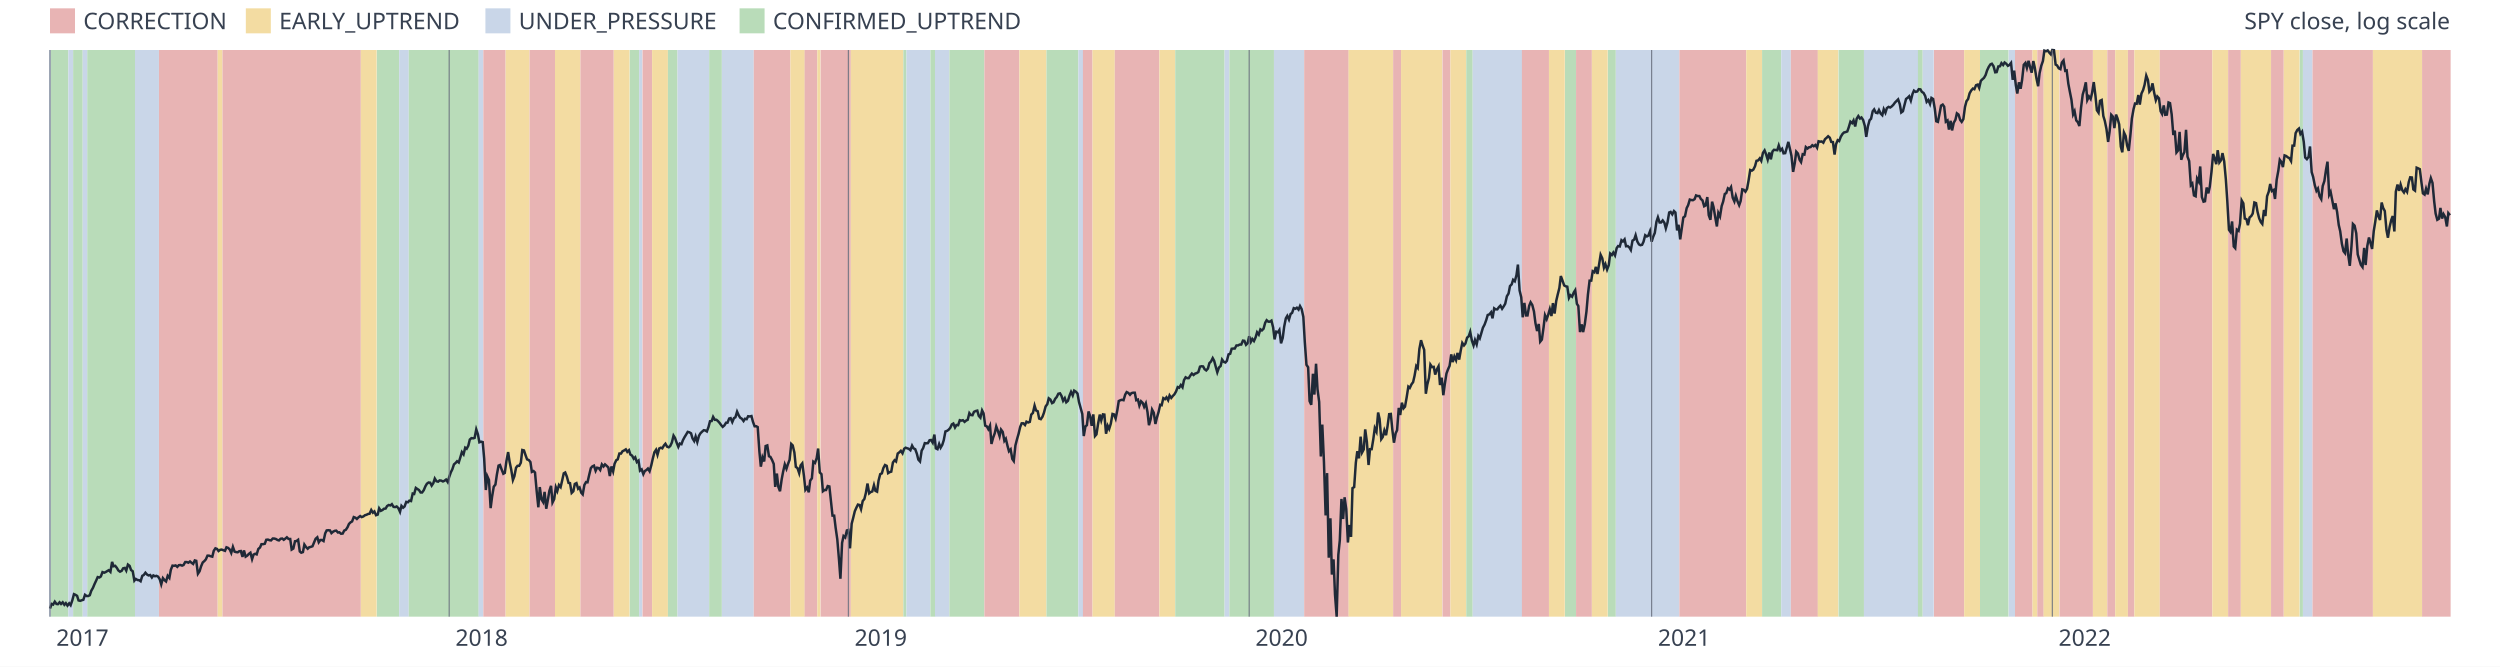
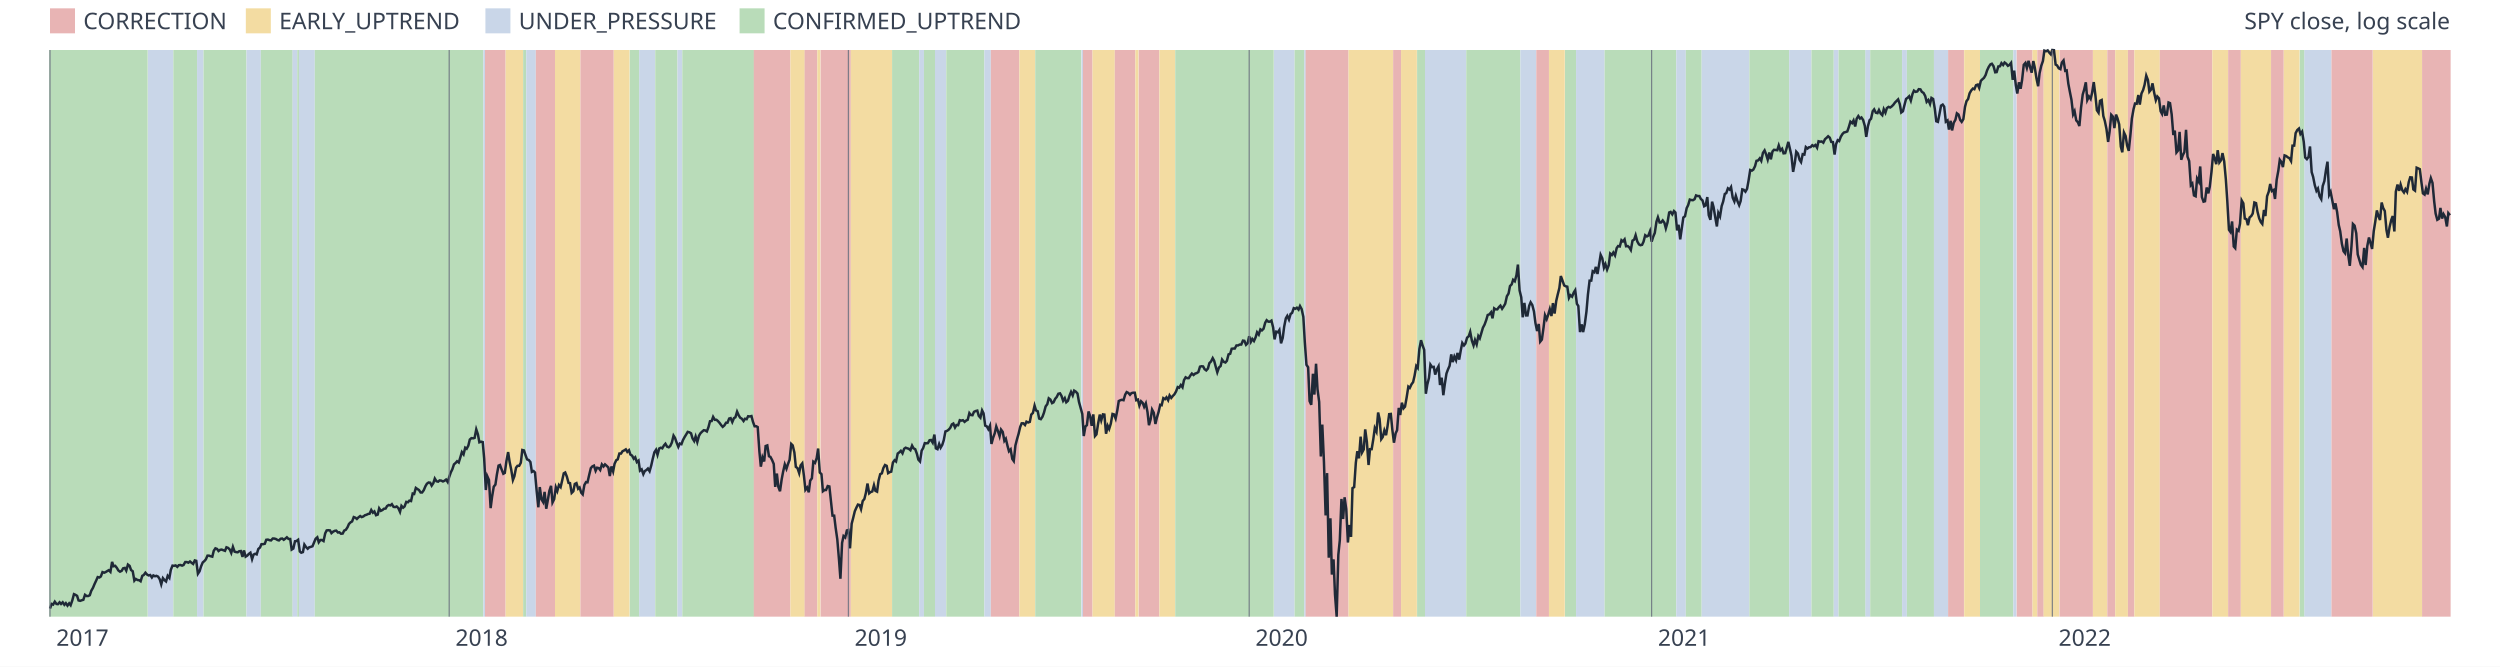
<svg xmlns="http://www.w3.org/2000/svg" width="1200" height="320" viewBox="0 0 1200 320" font-family="sans-serif" font-size="11">
  <rect width="1200" height="320" fill="#ffffff" />
-   <rect x="23.6" y="24" width="0.8" height="272" fill="#c9d6e8" />
-   <rect x="24.4" y="24" width="8.4" height="272" fill="#b9dcb9" />
-   <rect x="32.8" y="24" width="2.3" height="272" fill="#c9d6e8" />
-   <rect x="35.1" y="24" width="4.6" height="272" fill="#b9dcb9" />
-   <rect x="39.7" y="24" width="2.3" height="272" fill="#c9d6e8" />
-   <rect x="41.9" y="24" width="22.9" height="272" fill="#b9dcb9" />
-   <rect x="64.8" y="24" width="11.5" height="272" fill="#c9d6e8" />
-   <rect x="76.3" y="24" width="28.2" height="272" fill="#e8b4b4" />
-   <rect x="104.5" y="24" width="2.3" height="272" fill="#f3dca2" />
-   <rect x="106.8" y="24" width="66.4" height="272" fill="#e8b4b4" />
-   <rect x="173.2" y="24" width="7.6" height="272" fill="#f3dca2" />
-   <rect x="180.9" y="24" width="10.7" height="272" fill="#b9dcb9" />
-   <rect x="191.6" y="24" width="4.6" height="272" fill="#c9d6e8" />
-   <rect x="196.2" y="24" width="33.6" height="272" fill="#b9dcb9" />
-   <rect x="229.7" y="24" width="2.3" height="272" fill="#c9d6e8" />
-   <rect x="232.0" y="24" width="10.7" height="272" fill="#e8b4b4" />
-   <rect x="242.7" y="24" width="11.5" height="272" fill="#f3dca2" />
-   <rect x="254.2" y="24" width="12.2" height="272" fill="#e8b4b4" />
+   <rect x="23.6" y="24" width="47.3" height="272" fill="#b9dcb9" />
+   <rect x="71.0" y="24" width="12.2" height="272" fill="#c9d6e8" />
+   <rect x="83.2" y="24" width="11.5" height="272" fill="#b9dcb9" />
+   <rect x="94.6" y="24" width="3.1" height="272" fill="#c9d6e8" />
+   <rect x="97.7" y="24" width="20.6" height="272" fill="#b9dcb9" />
+   <rect x="118.3" y="24" width="6.9" height="272" fill="#c9d6e8" />
+   <rect x="125.2" y="24" width="15.3" height="272" fill="#b9dcb9" />
+   <rect x="140.4" y="24" width="2.3" height="272" fill="#c9d6e8" />
+   <rect x="142.7" y="24" width="0.8" height="272" fill="#b9dcb9" />
+   <rect x="143.5" y="24" width="7.6" height="272" fill="#c9d6e8" />
+   <rect x="151.1" y="24" width="80.9" height="272" fill="#b9dcb9" />
+   <rect x="232.0" y="24" width="0.8" height="272" fill="#c9d6e8" />
+   <rect x="232.8" y="24" width="9.9" height="272" fill="#e8b4b4" />
+   <rect x="242.7" y="24" width="8.4" height="272" fill="#f3dca2" />
+   <rect x="251.1" y="24" width="1.5" height="272" fill="#b9dcb9" />
+   <rect x="252.6" y="24" width="4.6" height="272" fill="#c9d6e8" />
+   <rect x="257.2" y="24" width="9.2" height="272" fill="#e8b4b4" />
  <rect x="266.4" y="24" width="12.2" height="272" fill="#f3dca2" />
  <rect x="278.6" y="24" width="16.0" height="272" fill="#e8b4b4" />
  <rect x="294.6" y="24" width="7.6" height="272" fill="#f3dca2" />
  <rect x="302.3" y="24" width="4.6" height="272" fill="#b9dcb9" />
-   <rect x="306.8" y="24" width="1.5" height="272" fill="#c9d6e8" />
-   <rect x="308.4" y="24" width="4.6" height="272" fill="#e8b4b4" />
-   <rect x="313.0" y="24" width="7.6" height="272" fill="#f3dca2" />
-   <rect x="320.6" y="24" width="4.6" height="272" fill="#b9dcb9" />
-   <rect x="325.2" y="24" width="15.3" height="272" fill="#c9d6e8" />
-   <rect x="340.4" y="24" width="6.1" height="272" fill="#b9dcb9" />
-   <rect x="346.5" y="24" width="15.3" height="272" fill="#c9d6e8" />
+   <rect x="306.8" y="24" width="7.6" height="272" fill="#c9d6e8" />
+   <rect x="314.5" y="24" width="10.7" height="272" fill="#b9dcb9" />
+   <rect x="325.2" y="24" width="2.3" height="272" fill="#c9d6e8" />
+   <rect x="327.5" y="24" width="34.4" height="272" fill="#b9dcb9" />
  <rect x="361.8" y="24" width="17.6" height="272" fill="#e8b4b4" />
  <rect x="379.4" y="24" width="6.9" height="272" fill="#f3dca2" />
  <rect x="386.2" y="24" width="6.1" height="272" fill="#e8b4b4" />
  <rect x="392.3" y="24" width="1.5" height="272" fill="#f3dca2" />
  <rect x="393.9" y="24" width="14.5" height="272" fill="#e8b4b4" />
-   <rect x="408.4" y="24" width="25.2" height="272" fill="#f3dca2" />
-   <rect x="433.6" y="24" width="1.5" height="272" fill="#b9dcb9" />
-   <rect x="435.1" y="24" width="11.5" height="272" fill="#c9d6e8" />
-   <rect x="446.6" y="24" width="2.3" height="272" fill="#b9dcb9" />
-   <rect x="448.8" y="24" width="6.9" height="272" fill="#c9d6e8" />
-   <rect x="455.7" y="24" width="16.8" height="272" fill="#b9dcb9" />
-   <rect x="472.5" y="24" width="16.8" height="272" fill="#e8b4b4" />
-   <rect x="489.3" y="24" width="13.0" height="272" fill="#f3dca2" />
-   <rect x="502.3" y="24" width="15.3" height="272" fill="#b9dcb9" />
-   <rect x="517.6" y="24" width="2.3" height="272" fill="#c9d6e8" />
+   <rect x="408.4" y="24" width="19.8" height="272" fill="#f3dca2" />
+   <rect x="428.2" y="24" width="13.0" height="272" fill="#b9dcb9" />
+   <rect x="441.2" y="24" width="2.3" height="272" fill="#c9d6e8" />
+   <rect x="443.5" y="24" width="5.3" height="272" fill="#b9dcb9" />
+   <rect x="448.8" y="24" width="5.3" height="272" fill="#c9d6e8" />
+   <rect x="454.2" y="24" width="18.3" height="272" fill="#b9dcb9" />
+   <rect x="472.5" y="24" width="3.1" height="272" fill="#c9d6e8" />
+   <rect x="475.6" y="24" width="13.7" height="272" fill="#e8b4b4" />
+   <rect x="489.3" y="24" width="7.6" height="272" fill="#f3dca2" />
+   <rect x="496.9" y="24" width="22.1" height="272" fill="#b9dcb9" />
+   <rect x="519.1" y="24" width="0.8" height="272" fill="#c9d6e8" />
  <rect x="519.8" y="24" width="4.6" height="272" fill="#e8b4b4" />
  <rect x="524.4" y="24" width="10.7" height="272" fill="#f3dca2" />
-   <rect x="535.1" y="24" width="21.4" height="272" fill="#e8b4b4" />
+   <rect x="535.1" y="24" width="9.9" height="272" fill="#e8b4b4" />
+   <rect x="545.0" y="24" width="1.5" height="272" fill="#f3dca2" />
+   <rect x="546.6" y="24" width="9.9" height="272" fill="#e8b4b4" />
  <rect x="556.5" y="24" width="7.6" height="272" fill="#f3dca2" />
-   <rect x="564.1" y="24" width="23.7" height="272" fill="#b9dcb9" />
-   <rect x="587.8" y="24" width="2.3" height="272" fill="#c9d6e8" />
-   <rect x="590.1" y="24" width="21.4" height="272" fill="#b9dcb9" />
-   <rect x="611.5" y="24" width="14.5" height="272" fill="#c9d6e8" />
-   <rect x="626.0" y="24" width="21.4" height="272" fill="#e8b4b4" />
+   <rect x="564.1" y="24" width="47.3" height="272" fill="#b9dcb9" />
+   <rect x="611.5" y="24" width="9.9" height="272" fill="#c9d6e8" />
+   <rect x="621.4" y="24" width="4.6" height="272" fill="#b9dcb9" />
+   <rect x="626.0" y="24" width="0.8" height="272" fill="#c9d6e8" />
+   <rect x="626.7" y="24" width="20.6" height="272" fill="#e8b4b4" />
  <rect x="647.3" y="24" width="21.4" height="272" fill="#f3dca2" />
  <rect x="668.7" y="24" width="3.8" height="272" fill="#e8b4b4" />
-   <rect x="672.5" y="24" width="19.8" height="272" fill="#f3dca2" />
-   <rect x="692.4" y="24" width="3.8" height="272" fill="#e8b4b4" />
-   <rect x="696.2" y="24" width="7.6" height="272" fill="#f3dca2" />
-   <rect x="703.8" y="24" width="3.1" height="272" fill="#b9dcb9" />
-   <rect x="706.9" y="24" width="23.7" height="272" fill="#c9d6e8" />
-   <rect x="730.5" y="24" width="13.0" height="272" fill="#e8b4b4" />
+   <rect x="672.5" y="24" width="7.6" height="272" fill="#f3dca2" />
+   <rect x="680.2" y="24" width="3.8" height="272" fill="#b9dcb9" />
+   <rect x="684.0" y="24" width="19.8" height="272" fill="#c9d6e8" />
+   <rect x="703.8" y="24" width="26.0" height="272" fill="#b9dcb9" />
+   <rect x="729.8" y="24" width="7.6" height="272" fill="#c9d6e8" />
+   <rect x="737.4" y="24" width="6.1" height="272" fill="#e8b4b4" />
  <rect x="743.5" y="24" width="7.6" height="272" fill="#f3dca2" />
  <rect x="751.2" y="24" width="5.3" height="272" fill="#b9dcb9" />
-   <rect x="756.5" y="24" width="7.6" height="272" fill="#e8b4b4" />
-   <rect x="764.1" y="24" width="7.6" height="272" fill="#f3dca2" />
-   <rect x="771.8" y="24" width="3.8" height="272" fill="#b9dcb9" />
-   <rect x="775.6" y="24" width="30.5" height="272" fill="#c9d6e8" />
-   <rect x="806.1" y="24" width="32.1" height="272" fill="#e8b4b4" />
-   <rect x="838.2" y="24" width="7.6" height="272" fill="#f3dca2" />
-   <rect x="845.8" y="24" width="9.2" height="272" fill="#b9dcb9" />
-   <rect x="855.0" y="24" width="4.6" height="272" fill="#c9d6e8" />
-   <rect x="859.6" y="24" width="13.0" height="272" fill="#e8b4b4" />
-   <rect x="872.5" y="24" width="9.9" height="272" fill="#f3dca2" />
-   <rect x="882.5" y="24" width="12.2" height="272" fill="#b9dcb9" />
-   <rect x="894.7" y="24" width="26.0" height="272" fill="#c9d6e8" />
-   <rect x="920.6" y="24" width="2.3" height="272" fill="#b9dcb9" />
-   <rect x="922.9" y="24" width="5.3" height="272" fill="#c9d6e8" />
-   <rect x="928.3" y="24" width="14.5" height="272" fill="#e8b4b4" />
+   <rect x="756.5" y="24" width="13.7" height="272" fill="#c9d6e8" />
+   <rect x="770.2" y="24" width="34.4" height="272" fill="#b9dcb9" />
+   <rect x="804.6" y="24" width="4.6" height="272" fill="#c9d6e8" />
+   <rect x="809.2" y="24" width="7.6" height="272" fill="#b9dcb9" />
+   <rect x="816.8" y="24" width="22.9" height="272" fill="#c9d6e8" />
+   <rect x="839.7" y="24" width="19.1" height="272" fill="#b9dcb9" />
+   <rect x="858.8" y="24" width="10.7" height="272" fill="#c9d6e8" />
+   <rect x="869.5" y="24" width="10.7" height="272" fill="#b9dcb9" />
+   <rect x="880.2" y="24" width="2.3" height="272" fill="#c9d6e8" />
+   <rect x="882.5" y="24" width="13.0" height="272" fill="#b9dcb9" />
+   <rect x="895.4" y="24" width="2.3" height="272" fill="#c9d6e8" />
+   <rect x="897.7" y="24" width="15.3" height="272" fill="#b9dcb9" />
+   <rect x="913.0" y="24" width="2.3" height="272" fill="#c9d6e8" />
+   <rect x="915.3" y="24" width="13.0" height="272" fill="#b9dcb9" />
+   <rect x="928.3" y="24" width="6.9" height="272" fill="#c9d6e8" />
+   <rect x="935.1" y="24" width="7.6" height="272" fill="#e8b4b4" />
  <rect x="942.8" y="24" width="7.6" height="272" fill="#f3dca2" />
-   <rect x="950.4" y="24" width="13.7" height="272" fill="#b9dcb9" />
-   <rect x="964.2" y="24" width="3.1" height="272" fill="#c9d6e8" />
-   <rect x="967.2" y="24" width="8.4" height="272" fill="#e8b4b4" />
+   <rect x="950.4" y="24" width="16.0" height="272" fill="#b9dcb9" />
+   <rect x="966.4" y="24" width="1.5" height="272" fill="#c9d6e8" />
+   <rect x="968.0" y="24" width="7.6" height="272" fill="#e8b4b4" />
  <rect x="975.6" y="24" width="2.3" height="272" fill="#f3dca2" />
  <rect x="977.9" y="24" width="3.1" height="272" fill="#e8b4b4" />
  <rect x="980.9" y="24" width="7.6" height="272" fill="#f3dca2" />
  <rect x="988.6" y="24" width="16.0" height="272" fill="#e8b4b4" />
  <rect x="1004.6" y="24" width="6.9" height="272" fill="#f3dca2" />
  <rect x="1011.5" y="24" width="3.8" height="272" fill="#e8b4b4" />
  <rect x="1015.3" y="24" width="6.1" height="272" fill="#f3dca2" />
  <rect x="1021.4" y="24" width="3.1" height="272" fill="#e8b4b4" />
  <rect x="1024.5" y="24" width="12.2" height="272" fill="#f3dca2" />
  <rect x="1036.7" y="24" width="25.2" height="272" fill="#e8b4b4" />
  <rect x="1061.9" y="24" width="7.6" height="272" fill="#f3dca2" />
  <rect x="1069.5" y="24" width="6.1" height="272" fill="#e8b4b4" />
  <rect x="1075.6" y="24" width="14.5" height="272" fill="#f3dca2" />
  <rect x="1090.1" y="24" width="6.1" height="272" fill="#e8b4b4" />
  <rect x="1096.2" y="24" width="7.6" height="272" fill="#f3dca2" />
-   <rect x="1103.9" y="24" width="1.5" height="272" fill="#b9dcb9" />
-   <rect x="1105.4" y="24" width="4.6" height="272" fill="#c9d6e8" />
-   <rect x="1110.0" y="24" width="29.0" height="272" fill="#e8b4b4" />
+   <rect x="1103.9" y="24" width="2.3" height="272" fill="#b9dcb9" />
+   <rect x="1106.1" y="24" width="13.0" height="272" fill="#c9d6e8" />
+   <rect x="1119.1" y="24" width="19.8" height="272" fill="#e8b4b4" />
  <rect x="1139.0" y="24" width="23.7" height="272" fill="#f3dca2" />
  <rect x="1162.6" y="24" width="13.7" height="272" fill="#e8b4b4" />
  <path d="M24.0,292.1 L24.8,289.9 L25.5,290.2 L26.3,288.8 L27.1,289.9 L27.8,290.0 L28.6,289.1 L29.3,289.9 L30.1,289.1 L30.9,290.3 L31.6,289.5 L32.4,290.7 L33.2,289.6 L33.9,290.5 L34.7,288.2 L35.5,285.2 L36.2,285.5 L37.0,286.0 L37.7,288.2 L38.5,288.4 L39.3,288.1 L40.0,287.9 L40.8,285.5 L41.6,286.1 L42.3,286.1 L43.1,285.7 L43.8,283.6 L44.6,282.2 L45.4,280.3 L46.1,278.8 L46.9,277.0 L47.7,277.2 L48.4,276.7 L49.2,274.6 L50.0,274.9 L50.7,274.6 L51.5,274.1 L52.2,273.7 L53.0,274.5 L53.8,269.7 L54.5,271.8 L55.3,271.6 L56.1,272.6 L56.8,273.8 L57.6,274.4 L58.4,274.0 L59.1,272.8 L59.9,272.6 L60.6,273.9 L61.4,271.0 L62.2,271.6 L62.9,273.6 L63.7,274.2 L64.5,278.7 L65.2,277.9 L66.0,278.4 L66.8,278.5 L67.5,279.0 L68.3,276.4 L69.0,276.0 L69.8,274.9 L70.6,275.8 L71.3,276.2 L72.1,276.0 L72.9,277.2 L73.6,276.2 L74.4,276.6 L75.1,276.4 L75.9,276.8 L76.7,278.1 L77.4,280.5 L78.2,277.5 L79.0,278.5 L79.7,279.1 L80.5,276.4 L81.3,277.4 L82.0,273.5 L82.8,271.5 L83.5,271.6 L84.3,271.4 L85.1,272.1 L85.8,271.3 L86.6,271.2 L87.4,271.5 L88.1,271.2 L88.9,269.8 L89.7,269.8 L90.4,270.1 L91.2,269.5 L91.9,270.1 L92.7,270.7 L93.5,269.0 L94.2,269.2 L95.0,275.4 L95.8,274.2 L96.5,271.9 L97.3,270.0 L98.1,269.3 L98.8,268.5 L99.6,266.7 L100.3,266.7 L101.1,267.0 L101.9,267.2 L102.6,264.4 L103.4,263.2 L104.2,263.5 L104.9,264.5 L105.7,263.9 L106.4,263.8 L107.2,264.1 L108.0,264.4 L108.7,262.7 L109.5,263.0 L110.3,263.8 L111.0,265.4 L111.8,262.5 L112.6,264.8 L113.3,265.0 L114.1,265.1 L114.8,264.6 L115.6,264.5 L116.4,267.3 L117.1,264.2 L117.9,267.2 L118.7,266.7 L119.4,265.9 L120.2,265.3 L121.0,268.4 L121.7,266.2 L122.5,265.8 L123.2,266.1 L124.0,263.5 L124.8,262.8 L125.5,261.2 L126.3,261.2 L127.1,261.0 L127.8,259.1 L128.6,259.0 L129.4,259.3 L130.1,259.4 L130.9,258.5 L131.6,258.5 L132.4,258.7 L133.2,259.2 L133.9,259.4 L134.7,258.6 L135.5,258.5 L136.2,259.1 L137.0,258.5 L137.7,257.9 L138.5,258.7 L139.3,258.7 L140.0,263.8 L140.8,263.3 L141.6,259.8 L142.3,259.7 L143.1,259.1 L143.9,264.7 L144.6,265.3 L145.4,265.0 L146.1,261.4 L146.9,262.6 L147.7,263.4 L148.4,262.7 L149.2,262.5 L150.0,262.2 L150.7,260.5 L151.5,258.6 L152.3,257.9 L153.0,260.3 L153.8,259.2 L154.5,259.2 L155.3,259.7 L156.1,256.0 L156.8,254.6 L157.6,254.5 L158.4,254.6 L159.1,255.9 L159.9,255.2 L160.7,254.8 L161.4,254.7 L162.2,255.6 L162.9,255.5 L163.7,256.2 L164.5,256.1 L165.2,254.7 L166.0,254.3 L166.8,253.1 L167.5,251.5 L168.3,250.7 L169.0,250.3 L169.8,248.2 L170.6,248.5 L171.3,249.1 L172.1,248.3 L172.9,247.7 L173.6,248.2 L174.4,247.9 L175.2,247.3 L175.9,247.1 L176.7,246.7 L177.4,246.6 L178.2,244.8 L179.0,246.1 L179.7,245.5 L180.5,247.3 L181.3,247.0 L182.0,244.0 L182.8,245.2 L183.6,244.8 L184.3,244.2 L185.1,244.1 L185.8,242.9 L186.6,242.4 L187.4,242.6 L188.1,242.0 L188.9,243.3 L189.7,243.4 L190.4,243.1 L191.2,243.9 L192.0,245.7 L192.7,242.8 L193.5,243.7 L194.2,243.1 L195.0,240.9 L195.8,241.1 L196.5,240.3 L197.3,240.5 L198.1,236.9 L198.8,237.1 L199.6,234.2 L200.3,234.7 L201.1,235.2 L201.9,236.4 L202.6,236.4 L203.4,235.3 L204.2,233.4 L204.9,232.2 L205.7,231.6 L206.5,231.7 L207.2,233.1 L208.0,231.9 L208.7,229.7 L209.5,231.0 L210.3,231.2 L211.0,230.6 L211.8,230.7 L212.6,231.1 L213.3,230.8 L214.1,230.2 L214.9,231.4 L215.6,229.0 L216.4,226.7 L217.1,225.3 L217.9,222.9 L218.7,222.2 L219.4,221.4 L220.2,222.0 L221.0,219.4 L221.7,217.0 L222.5,218.1 L223.3,214.9 L224.0,215.4 L224.8,213.9 L225.5,211.0 L226.3,210.3 L227.1,210.4 L227.8,210.2 L228.6,206.1 L229.4,208.5 L230.1,212.3 L230.9,212.0 L231.7,212.2 L232.4,220.1 L233.2,235.2 L233.9,228.6 L234.7,230.4 L235.5,243.9 L236.2,238.4 L237.0,233.6 L237.8,232.6 L238.5,227.8 L239.3,223.5 L240.0,223.2 L240.8,225.4 L241.6,227.4 L242.3,227.0 L243.1,221.2 L243.9,217.0 L244.6,221.6 L245.4,225.5 L246.2,230.4 L246.9,228.6 L247.7,224.5 L248.4,223.6 L249.2,223.6 L250.0,222.1 L250.7,216.0 L251.5,216.2 L252.3,218.6 L253.0,220.5 L253.8,220.8 L254.6,221.8 L255.3,226.5 L256.1,226.1 L256.8,226.8 L257.6,235.7 L258.4,243.5 L259.1,233.8 L259.9,239.7 L260.7,241.0 L261.4,236.1 L262.2,244.2 L263.0,239.8 L263.7,235.6 L264.5,233.2 L265.2,241.2 L266.0,239.6 L266.8,233.9 L267.5,235.7 L268.3,232.8 L269.1,233.8 L269.8,230.8 L270.6,227.2 L271.3,226.8 L272.1,228.8 L272.9,231.8 L273.6,231.9 L274.4,236.6 L275.2,235.8 L275.9,232.3 L276.7,231.9 L277.5,234.6 L278.2,234.0 L279.0,236.5 L279.7,237.3 L280.5,232.8 L281.3,231.4 L282.0,231.5 L282.8,228.0 L283.6,224.7 L284.3,223.9 L285.1,223.5 L285.9,226.0 L286.6,224.5 L287.4,224.7 L288.1,225.6 L288.9,222.9 L289.7,223.9 L290.4,222.9 L291.2,223.6 L292.0,224.4 L292.7,228.5 L293.5,223.9 L294.3,226.3 L295.0,222.6 L295.8,220.9 L296.5,220.5 L297.3,217.7 L298.1,217.7 L298.8,216.6 L299.6,216.2 L300.4,215.7 L301.1,216.9 L301.9,216.1 L302.6,218.2 L303.4,218.7 L304.2,220.2 L304.9,219.5 L305.7,221.8 L306.5,221.1 L307.2,225.9 L308.0,225.3 L308.8,227.6 L309.5,226.1 L310.3,225.6 L311.0,224.9 L311.8,226.2 L312.6,223.4 L313.3,220.3 L314.1,217.1 L314.9,215.9 L315.6,218.3 L316.4,215.3 L317.2,214.9 L317.9,215.2 L318.7,213.8 L319.4,213.0 L320.2,214.4 L321.0,214.7 L321.7,214.1 L322.5,212.4 L323.3,209.1 L324.0,210.2 L324.8,212.5 L325.6,214.5 L326.3,212.9 L327.1,213.2 L327.8,211.3 L328.6,209.8 L329.4,208.5 L330.1,207.3 L330.9,207.5 L331.7,208.0 L332.4,210.4 L333.2,211.7 L333.9,209.5 L334.7,212.2 L335.5,209.2 L336.2,208.0 L337.0,207.2 L337.8,206.5 L338.5,206.6 L339.3,207.1 L340.1,204.9 L340.8,202.2 L341.6,202.1 L342.3,200.1 L343.1,201.5 L343.9,201.5 L344.6,202.1 L345.4,203.0 L346.2,204.1 L346.9,204.9 L347.7,204.2 L348.5,202.9 L349.2,202.9 L350.0,200.9 L350.7,200.7 L351.5,202.6 L352.3,200.7 L353.0,200.3 L353.8,197.6 L354.6,199.4 L355.3,200.5 L356.1,201.0 L356.9,202.1 L357.6,201.0 L358.4,201.2 L359.1,199.8 L359.9,199.9 L360.7,199.7 L361.4,202.4 L362.2,204.6 L363.0,204.6 L363.7,205.0 L364.5,216.6 L365.2,224.0 L366.0,219.5 L366.8,221.5 L367.5,214.1 L368.3,213.8 L369.1,219.0 L369.8,219.3 L370.6,220.8 L371.4,222.7 L372.1,233.7 L372.9,227.3 L373.6,233.7 L374.4,235.8 L375.2,230.1 L375.9,226.4 L376.7,222.9 L377.5,225.0 L378.2,222.8 L379.0,220.7 L379.8,213.1 L380.5,213.8 L381.3,217.2 L382.0,224.1 L382.8,224.7 L383.6,227.1 L384.3,223.4 L385.1,222.4 L385.9,228.5 L386.6,235.1 L387.4,234.0 L388.2,236.3 L388.9,230.7 L389.7,229.6 L390.4,221.6 L391.2,222.2 L392.0,219.9 L392.7,215.3 L393.5,226.8 L394.3,227.6 L395.0,235.8 L395.8,235.2 L396.5,235.2 L397.3,233.3 L398.1,233.5 L398.8,240.0 L399.6,247.5 L400.4,247.5 L401.1,253.3 L401.9,258.9 L402.7,268.4 L403.4,277.8 L404.2,260.6 L404.9,257.3 L405.7,258.0 L406.5,254.6 L407.2,254.4 L408.0,263.2 L408.8,251.4 L409.5,248.7 L410.3,245.4 L411.1,243.6 L411.8,242.2 L412.6,242.4 L413.3,244.4 L414.1,240.5 L414.9,239.5 L415.6,236.7 L416.4,232.1 L417.2,236.8 L417.9,236.2 L418.7,235.9 L419.5,232.9 L420.2,235.6 L421.0,236.0 L421.7,230.7 L422.5,227.6 L423.3,227.2 L424.0,224.7 L424.8,223.2 L425.6,223.6 L426.3,227.1 L427.1,226.6 L427.8,226.4 L428.6,222.0 L429.4,220.9 L430.1,221.5 L430.9,217.7 L431.7,217.1 L432.4,216.4 L433.2,217.6 L434.0,215.4 L434.7,214.9 L435.5,215.2 L436.2,215.4 L437.0,216.1 L437.8,213.9 L438.5,215.2 L439.3,215.6 L440.1,217.8 L440.8,220.6 L441.6,221.5 L442.4,216.3 L443.1,215.1 L443.9,212.7 L444.6,212.8 L445.4,212.7 L446.2,211.3 L446.9,211.2 L447.7,212.5 L448.5,208.6 L449.2,215.2 L450.0,215.6 L450.8,213.1 L451.5,214.9 L452.3,213.5 L453.0,211.3 L453.8,207.1 L454.6,206.8 L455.3,206.3 L456.1,205.4 L456.9,203.7 L457.6,203.3 L458.4,205.2 L459.1,204.0 L459.9,204.1 L460.7,201.7 L461.4,201.9 L462.2,201.7 L463.0,202.5 L463.7,201.9 L464.5,201.5 L465.3,198.3 L466.0,199.2 L466.8,199.3 L467.5,197.7 L468.3,197.3 L469.1,197.1 L469.8,199.6 L470.6,200.5 L471.4,197.0 L472.1,198.4 L472.9,204.3 L473.7,204.7 L474.4,206.0 L475.2,204.3 L475.9,213.1 L476.7,210.1 L477.5,207.9 L478.2,204.7 L479.0,206.9 L479.8,209.4 L480.5,206.2 L481.3,207.3 L482.1,211.6 L482.8,210.6 L483.6,214.0 L484.3,216.6 L485.1,215.7 L485.9,220.3 L486.6,221.3 L487.4,213.8 L488.2,210.7 L488.9,208.3 L489.7,204.9 L490.4,203.2 L491.2,203.2 L492.0,204.0 L492.7,202.4 L493.5,202.8 L494.3,202.5 L495.0,199.0 L495.8,198.2 L496.6,194.7 L497.3,197.0 L498.1,197.4 L498.8,200.9 L499.6,201.2 L500.4,200.0 L501.1,198.1 L501.9,195.1 L502.7,194.0 L503.4,191.2 L504.2,191.8 L505.0,193.5 L505.7,193.1 L506.5,191.4 L507.2,190.6 L508.0,189.0 L508.8,188.8 L509.5,190.0 L510.3,192.4 L511.1,191.1 L511.8,193.1 L512.6,192.4 L513.4,189.8 L514.1,188.1 L514.9,189.8 L515.6,187.5 L516.4,188.0 L517.2,188.9 L517.9,192.9 L518.7,195.8 L519.5,198.7 L520.2,209.3 L521.0,204.7 L521.7,204.1 L522.5,197.5 L523.3,199.9 L524.0,204.4 L524.8,198.9 L525.6,209.3 L526.3,208.5 L527.1,203.3 L527.9,199.0 L528.6,201.8 L529.4,198.9 L530.1,199.0 L530.9,208.2 L531.7,204.4 L532.4,205.9 L533.2,203.3 L534.0,198.7 L534.7,198.9 L535.5,200.9 L536.3,197.0 L537.0,192.5 L537.8,192.1 L538.5,191.9 L539.3,192.1 L540.1,189.4 L540.8,188.2 L541.6,188.6 L542.4,189.5 L543.1,188.7 L543.9,188.5 L544.7,188.5 L545.4,192.1 L546.2,191.8 L546.9,194.7 L547.7,192.6 L548.5,193.4 L549.2,195.3 L550.0,193.6 L550.8,197.8 L551.5,204.1 L552.3,201.3 L553.0,196.6 L553.8,198.1 L554.6,203.5 L555.3,200.5 L556.1,197.8 L556.9,194.3 L557.6,194.5 L558.4,191.1 L559.2,191.6 L559.9,190.7 L560.7,192.1 L561.4,189.8 L562.2,191.0 L563.0,190.0 L563.7,189.3 L564.5,187.9 L565.3,185.8 L566.0,186.1 L566.8,184.8 L567.6,185.9 L568.3,182.5 L569.1,181.1 L569.8,181.5 L570.6,181.5 L571.4,180.2 L572.1,179.3 L572.9,180.0 L573.7,179.3 L574.4,179.1 L575.2,178.6 L576.0,176.0 L576.7,175.8 L577.5,175.9 L578.2,177.2 L579.0,177.8 L579.8,176.9 L580.5,174.3 L581.3,173.5 L582.1,171.9 L582.8,173.2 L583.6,176.2 L584.3,178.7 L585.1,176.4 L585.9,175.7 L586.6,172.6 L587.4,173.7 L588.2,174.0 L588.9,173.2 L589.7,170.1 L590.5,169.8 L591.2,167.4 L592.0,167.3 L592.7,167.3 L593.5,165.8 L594.3,165.8 L595.0,165.4 L595.8,165.4 L596.6,163.5 L597.3,163.6 L598.1,165.5 L598.9,164.7 L599.6,161.4 L600.4,164.1 L601.1,162.7 L601.9,163.7 L602.7,161.9 L603.4,159.5 L604.2,160.6 L605.0,158.1 L605.7,158.6 L606.5,157.8 L607.3,154.9 L608.0,153.7 L608.8,154.4 L609.5,154.4 L610.3,153.9 L611.1,157.2 L611.8,162.9 L612.6,159.2 L613.4,159.5 L614.1,158.4 L614.9,164.8 L615.7,162.2 L616.4,156.8 L617.2,152.8 L617.9,151.6 L618.7,153.4 L619.5,150.7 L620.2,150.2 L621.0,147.9 L621.8,148.2 L622.5,147.7 L623.3,148.6 L624.0,146.9 L624.8,148.4 L625.6,152.1 L626.3,164.1 L627.1,175.1 L627.9,176.3 L628.6,192.5 L629.4,194.3 L630.2,179.4 L630.9,189.4 L631.7,174.6 L632.4,186.8 L633.2,192.9 L634.0,219.1 L634.7,203.8 L635.5,221.8 L636.3,247.4 L637.0,227.1 L637.8,267.7 L638.6,248.8 L639.3,275.8 L640.1,268.5 L640.8,285.4 L641.6,296.0 L642.4,266.3 L643.1,259.4 L643.9,239.5 L644.7,249.1 L645.4,238.7 L646.2,244.4 L647.0,260.4 L647.7,252.0 L648.5,257.7 L649.2,234.3 L650.0,233.8 L650.8,222.1 L651.5,216.6 L652.3,220.0 L653.1,209.6 L653.8,217.2 L654.6,215.7 L655.3,206.1 L656.1,212.1 L656.9,223.2 L657.6,215.6 L658.4,215.6 L659.2,210.7 L659.9,205.5 L660.7,207.2 L661.5,198.0 L662.2,201.1 L663.0,210.8 L663.7,209.8 L664.5,206.6 L665.3,208.9 L666.0,204.7 L666.8,198.8 L667.6,198.7 L668.3,206.1 L669.1,212.5 L669.9,208.0 L670.6,206.5 L671.4,195.8 L672.1,199.2 L672.9,193.3 L673.7,196.0 L674.4,195.2 L675.2,190.7 L676.0,185.6 L676.7,186.2 L677.5,184.5 L678.3,183.4 L679.0,180.3 L679.8,175.7 L680.5,176.6 L681.3,167.5 L682.1,163.3 L682.8,165.7 L683.6,167.9 L684.4,189.0 L685.1,184.6 L685.9,181.4 L686.6,175.0 L687.4,176.2 L688.2,176.1 L688.9,179.8 L689.7,177.3 L690.5,175.8 L691.2,184.8 L692.0,181.3 L692.8,189.7 L693.5,184.4 L694.3,179.3 L695.0,177.4 L695.8,175.6 L696.6,170.1 L697.3,173.8 L698.1,171.1 L698.9,172.9 L699.6,169.4 L700.4,172.6 L701.2,168.0 L701.9,164.6 L702.7,165.8 L703.4,164.9 L704.2,162.1 L705.0,161.4 L705.7,159.3 L706.5,163.5 L707.3,165.8 L708.0,163.2 L708.8,165.3 L709.6,161.3 L710.3,162.4 L711.1,159.7 L711.8,157.3 L712.6,155.8 L713.4,153.6 L714.1,151.2 L714.9,150.9 L715.7,149.9 L716.4,152.8 L717.2,148.0 L717.9,148.5 L718.7,148.5 L719.5,147.4 L720.2,146.7 L721.0,148.2 L721.8,147.0 L722.5,145.8 L723.3,142.2 L724.1,140.9 L724.8,137.3 L725.6,136.5 L726.3,134.3 L727.1,135.0 L727.9,132.1 L728.6,127.0 L729.4,139.4 L730.2,142.7 L730.9,152.3 L731.7,145.4 L732.5,151.4 L733.2,151.4 L734.0,146.8 L734.7,145.1 L735.5,146.4 L736.3,149.5 L737.0,155.0 L737.8,158.9 L738.6,155.5 L739.3,164.0 L740.1,163.0 L740.9,157.2 L741.6,151.3 L742.4,153.2 L743.1,151.2 L743.9,148.4 L744.7,151.7 L745.4,145.5 L746.2,150.5 L747.0,144.4 L747.7,141.4 L748.5,138.2 L749.2,132.5 L750.0,134.7 L750.8,137.0 L751.5,137.4 L752.3,137.6 L753.1,143.0 L753.8,141.7 L754.6,142.4 L755.4,140.4 L756.1,139.3 L756.9,145.8 L757.6,146.9 L758.4,159.4 L759.2,155.7 L759.9,159.4 L760.7,155.6 L761.5,149.5 L762.2,141.4 L763.0,134.7 L763.8,134.7 L764.5,130.2 L765.3,130.7 L766.0,128.1 L766.8,131.5 L767.6,126.7 L768.3,122.3 L769.1,124.0 L769.9,128.5 L770.6,126.8 L771.4,129.4 L772.2,127.3 L772.9,121.7 L773.7,122.4 L774.4,121.2 L775.2,122.6 L776.0,119.1 L776.7,118.1 L777.5,118.3 L778.3,115.3 L779.0,115.9 L779.8,114.9 L780.5,118.2 L781.3,118.1 L782.1,118.8 L782.8,120.0 L783.6,115.5 L784.4,115.0 L785.1,112.9 L785.9,115.9 L786.7,117.3 L787.4,117.7 L788.2,117.5 L788.9,116.0 L789.7,112.9 L790.5,113.5 L791.2,113.1 L792.0,111.0 L792.8,116.0 L793.5,113.7 L794.3,111.8 L795.1,106.4 L795.8,104.3 L796.6,106.8 L797.3,106.8 L798.1,105.8 L798.9,106.9 L799.6,109.6 L800.4,106.8 L801.2,102.0 L801.9,101.7 L802.7,102.9 L803.5,101.3 L804.2,102.0 L805.0,110.6 L805.7,107.9 L806.5,114.9 L807.3,109.3 L808.0,104.4 L808.8,103.8 L809.6,99.9 L810.3,98.5 L811.1,95.8 L811.8,96.0 L812.6,96.1 L813.4,95.6 L814.1,93.8 L814.9,94.1 L815.7,94.1 L816.4,95.5 L817.2,96.2 L818.0,99.0 L818.7,98.6 L819.5,94.6 L820.2,103.3 L821.0,105.5 L821.8,96.8 L822.5,99.4 L823.3,104.2 L824.1,108.7 L824.8,102.2 L825.6,103.9 L826.4,98.9 L827.1,96.8 L827.9,93.1 L828.6,92.7 L829.4,90.4 L830.2,91.0 L830.9,89.8 L831.7,94.9 L832.5,96.7 L833.2,94.0 L834.0,96.6 L834.8,98.5 L835.5,96.5 L836.3,90.9 L837.0,91.1 L837.8,92.0 L838.6,90.6 L839.3,86.7 L840.1,81.6 L840.9,81.9 L841.6,81.4 L842.4,79.8 L843.1,77.2 L843.9,77.0 L844.7,76.0 L845.4,77.2 L846.2,73.4 L847.0,72.2 L847.7,74.0 L848.5,76.6 L849.3,73.2 L850.0,76.5 L850.8,72.7 L851.5,71.9 L852.3,72.0 L853.1,72.1 L853.8,69.8 L854.6,72.2 L855.4,71.4 L856.1,73.6 L856.9,73.5 L857.7,70.7 L858.4,68.1 L859.2,71.6 L859.9,74.8 L860.7,82.5 L861.5,78.2 L862.2,72.8 L863.0,73.7 L863.8,76.7 L864.5,77.8 L865.3,74.0 L866.1,74.2 L866.8,70.6 L867.6,71.3 L868.3,70.7 L869.1,70.6 L869.9,69.7 L870.6,70.2 L871.4,69.6 L872.2,70.9 L872.9,67.8 L873.7,68.0 L874.4,67.9 L875.2,68.5 L876.0,66.8 L876.7,66.2 L877.5,65.4 L878.3,66.1 L879.0,68.1 L879.8,68.2 L880.6,74.2 L881.3,69.2 L882.1,67.3 L882.8,67.7 L883.6,65.6 L884.4,64.3 L885.1,63.6 L885.9,63.4 L886.7,63.1 L887.4,61.1 L888.2,58.4 L889.0,59.1 L889.7,57.8 L890.5,60.7 L891.2,57.0 L892.0,55.7 L892.8,56.9 L893.5,56.4 L894.3,57.6 L895.1,60.4 L895.8,65.7 L896.6,60.6 L897.4,57.7 L898.1,57.0 L898.9,53.4 L899.6,52.5 L900.4,54.1 L901.2,54.3 L901.9,52.8 L902.7,54.5 L903.5,55.3 L904.2,52.4 L905.0,54.1 L905.7,51.9 L906.5,51.3 L907.3,51.6 L908.0,51.1 L908.8,50.3 L909.6,49.2 L910.3,48.5 L911.1,47.7 L911.9,50.0 L912.6,54.0 L913.4,53.4 L914.1,50.6 L914.9,47.5 L915.7,46.9 L916.4,46.2 L917.2,48.3 L918.0,45.1 L918.7,43.5 L919.5,44.1 L920.3,43.9 L921.0,42.8 L921.8,42.9 L922.5,44.1 L923.3,44.6 L924.1,46.1 L924.8,48.9 L925.6,48.0 L926.4,49.9 L927.1,47.0 L927.9,47.5 L928.7,52.2 L929.4,58.2 L930.2,58.5 L930.9,55.0 L931.7,50.7 L932.5,50.2 L933.2,51.2 L934.0,58.4 L934.8,57.8 L935.5,62.2 L936.3,58.0 L937.0,62.6 L937.8,58.9 L938.6,57.5 L939.3,54.4 L940.1,55.0 L940.9,57.6 L941.6,58.5 L942.4,57.2 L943.2,51.3 L943.9,48.6 L944.7,47.5 L945.4,44.8 L946.2,43.4 L947.0,42.5 L947.7,42.8 L948.5,40.9 L949.3,40.6 L950.0,42.2 L950.8,38.8 L951.6,38.0 L952.3,37.4 L953.1,36.0 L953.8,33.8 L954.6,32.1 L955.4,30.9 L956.1,30.6 L956.9,31.8 L957.7,34.7 L958.4,34.6 L959.2,31.9 L960.0,31.8 L960.7,30.3 L961.5,31.2 L962.2,30.0 L963.0,30.6 L963.8,31.6 L964.5,31.2 L965.3,30.2 L966.1,38.3 L966.8,33.9 L967.6,40.9 L968.3,44.9 L969.1,39.5 L969.9,42.6 L970.6,38.4 L971.4,31.1 L972.2,30.2 L972.9,32.6 L973.7,29.2 L974.5,32.4 L975.2,34.9 L976.0,29.3 L976.7,32.5 L977.5,37.6 L978.3,41.4 L979.0,35.1 L979.8,31.6 L980.6,29.3 L981.3,24.3 L982.1,24.6 L982.9,24.2 L983.6,25.2 L984.4,26.1 L985.1,24.0 L985.9,24.1 L986.7,31.0 L987.4,31.4 L988.2,32.8 L989.0,33.2 L989.7,30.0 L990.5,29.0 L991.3,34.0 L992.0,33.8 L992.8,40.2 L993.5,43.9 L994.3,47.9 L995.1,54.9 L995.8,53.4 L996.6,57.8 L997.4,58.7 L998.1,60.5 L998.9,51.7 L999.7,45.4 L1000.4,43.0 L1001.2,39.5 L1001.9,48.0 L1002.7,46.3 L1003.5,47.5 L1004.2,44.6 L1005.0,39.4 L1005.8,45.8 L1006.5,52.9 L1007.3,54.1 L1008.0,48.4 L1008.8,48.0 L1009.6,55.7 L1010.3,58.0 L1011.1,61.9 L1011.9,68.1 L1012.6,63.2 L1013.4,55.1 L1014.2,56.0 L1014.9,61.5 L1015.7,55.0 L1016.4,56.8 L1017.2,59.7 L1018.0,70.4 L1018.7,73.1 L1019.5,63.6 L1020.3,65.3 L1021.0,69.8 L1021.8,72.4 L1022.6,64.7 L1023.3,56.9 L1024.1,52.4 L1024.8,49.7 L1025.6,49.8 L1026.4,45.6 L1027.1,50.2 L1027.9,44.9 L1028.7,43.2 L1029.4,40.7 L1030.2,36.3 L1031.0,38.4 L1031.7,44.0 L1032.5,43.0 L1033.2,40.0 L1034.0,44.5 L1034.8,48.1 L1035.5,46.3 L1036.3,47.2 L1037.1,53.4 L1037.8,54.7 L1038.6,50.6 L1039.3,55.1 L1040.1,55.0 L1040.9,49.2 L1041.6,49.5 L1042.4,54.9 L1043.2,64.8 L1043.9,62.7 L1044.7,73.2 L1045.5,72.2 L1046.2,63.3 L1047.0,76.7 L1047.7,74.6 L1048.5,73.0 L1049.3,62.3 L1050.0,75.2 L1050.8,77.3 L1051.6,88.9 L1052.3,88.1 L1053.1,93.8 L1053.9,94.2 L1054.6,85.7 L1055.4,87.2 L1056.1,79.9 L1056.9,94.6 L1057.7,96.8 L1058.4,96.6 L1059.2,90.0 L1060.0,92.8 L1060.7,89.6 L1061.5,82.6 L1062.3,73.9 L1063.0,75.9 L1063.8,78.8 L1064.5,72.1 L1065.3,78.0 L1066.1,76.9 L1066.8,73.5 L1067.6,77.4 L1068.4,86.0 L1069.1,96.5 L1069.9,110.3 L1070.6,111.3 L1071.4,106.3 L1072.2,118.3 L1072.9,119.1 L1073.7,110.2 L1074.5,110.8 L1075.2,107.4 L1076.0,96.2 L1076.8,97.6 L1077.5,104.9 L1078.3,105.2 L1079.0,108.1 L1079.8,104.4 L1080.6,103.7 L1081.3,102.5 L1082.1,97.2 L1082.9,97.5 L1083.6,101.6 L1084.4,104.8 L1085.2,106.6 L1085.9,107.5 L1086.7,100.8 L1087.4,103.7 L1088.2,94.2 L1089.0,92.0 L1089.7,88.3 L1090.5,91.7 L1091.3,91.2 L1092.0,95.5 L1092.8,86.3 L1093.6,81.9 L1094.3,76.7 L1095.1,77.8 L1095.8,80.2 L1096.6,74.6 L1097.4,74.9 L1098.1,75.5 L1098.9,75.9 L1099.7,77.3 L1100.4,69.9 L1101.2,69.9 L1101.9,63.9 L1102.7,62.4 L1103.5,61.7 L1104.2,64.3 L1105.0,63.2 L1105.8,68.1 L1106.5,75.6 L1107.3,76.4 L1108.1,75.3 L1108.8,70.3 L1109.6,82.6 L1110.3,84.9 L1111.1,88.9 L1111.9,91.6 L1112.6,90.5 L1113.4,94.2 L1114.2,95.6 L1114.9,89.3 L1115.7,86.9 L1116.5,81.4 L1117.2,77.6 L1118.0,93.5 L1118.7,92.1 L1119.5,96.2 L1120.3,100.4 L1121.0,97.6 L1121.8,101.7 L1122.6,108.0 L1123.3,111.0 L1124.1,117.0 L1124.9,120.6 L1125.6,121.5 L1126.4,114.5 L1127.1,122.1 L1127.9,127.6 L1128.7,118.3 L1129.4,107.5 L1130.2,108.3 L1131.0,112.0 L1131.7,122.1 L1132.5,124.8 L1133.2,127.1 L1134.0,128.2 L1134.8,119.0 L1135.5,127.2 L1136.3,118.1 L1137.1,114.0 L1137.8,116.5 L1138.6,119.5 L1139.4,110.9 L1140.1,106.6 L1140.9,101.0 L1141.6,103.7 L1142.4,105.6 L1143.2,97.2 L1143.9,99.8 L1144.7,101.3 L1145.5,110.4 L1146.2,114.1 L1147.0,109.0 L1147.8,105.6 L1148.5,103.7 L1149.3,111.1 L1150.0,92.0 L1150.8,88.6 L1151.6,91.6 L1152.3,88.6 L1153.1,91.3 L1153.9,92.4 L1154.6,90.8 L1155.4,92.1 L1156.2,87.4 L1156.9,85.1 L1157.7,85.2 L1158.4,90.9 L1159.2,91.5 L1160.0,80.5 L1160.7,80.8 L1161.5,81.2 L1162.3,87.6 L1163.0,92.8 L1163.8,93.4 L1164.5,90.6 L1165.3,93.3 L1166.1,88.2 L1166.8,85.5 L1167.6,87.8 L1168.4,96.6 L1169.1,102.5 L1169.9,105.5 L1170.7,105.0 L1171.4,99.8 L1172.2,104.9 L1172.9,102.8 L1173.7,104.2 L1174.5,108.7 L1175.2,102.3 L1176.0,103.3" fill="none" stroke="#1f2937" stroke-width="1.2" />
  <line x1="24.0" y1="24" x2="24.0" y2="296" stroke="#6b7280" stroke-width="0.5" />
  <text x="27.0" y="310" fill="#374151">2017</text>
  <line x1="215.6" y1="24" x2="215.6" y2="296" stroke="#6b7280" stroke-width="0.5" />
  <text x="218.6" y="310" fill="#374151">2018</text>
  <line x1="407.2" y1="24" x2="407.2" y2="296" stroke="#6b7280" stroke-width="0.5" />
  <text x="410.2" y="310" fill="#374151">2019</text>
  <line x1="599.6" y1="24" x2="599.6" y2="296" stroke="#6b7280" stroke-width="0.5" />
  <text x="602.6" y="310" fill="#374151">2020</text>
  <line x1="792.8" y1="24" x2="792.8" y2="296" stroke="#6b7280" stroke-width="0.5" />
  <text x="795.8" y="310" fill="#374151">2021</text>
  <line x1="985.1" y1="24" x2="985.1" y2="296" stroke="#6b7280" stroke-width="0.5" />
  <text x="988.1" y="310" fill="#374151">2022</text>
  <rect x="24" y="4" width="12" height="12" fill="#e8b4b4" />
  <text x="40" y="14" fill="#374151">CORRECTION</text>
  <rect x="118" y="4" width="12" height="12" fill="#f3dca2" />
  <text x="134" y="14" fill="#374151">EARLY_UPTREND</text>
  <rect x="233" y="4" width="12" height="12" fill="#c9d6e8" />
  <text x="249" y="14" fill="#374151">UNDER_PRESSURE</text>
  <rect x="355" y="4" width="12" height="12" fill="#b9dcb9" />
  <text x="371" y="14" fill="#374151">CONFIRMED_UPTREND</text>
  <text x="1176" y="14" text-anchor="end" fill="#374151">SPY close, log scale</text>
</svg>
